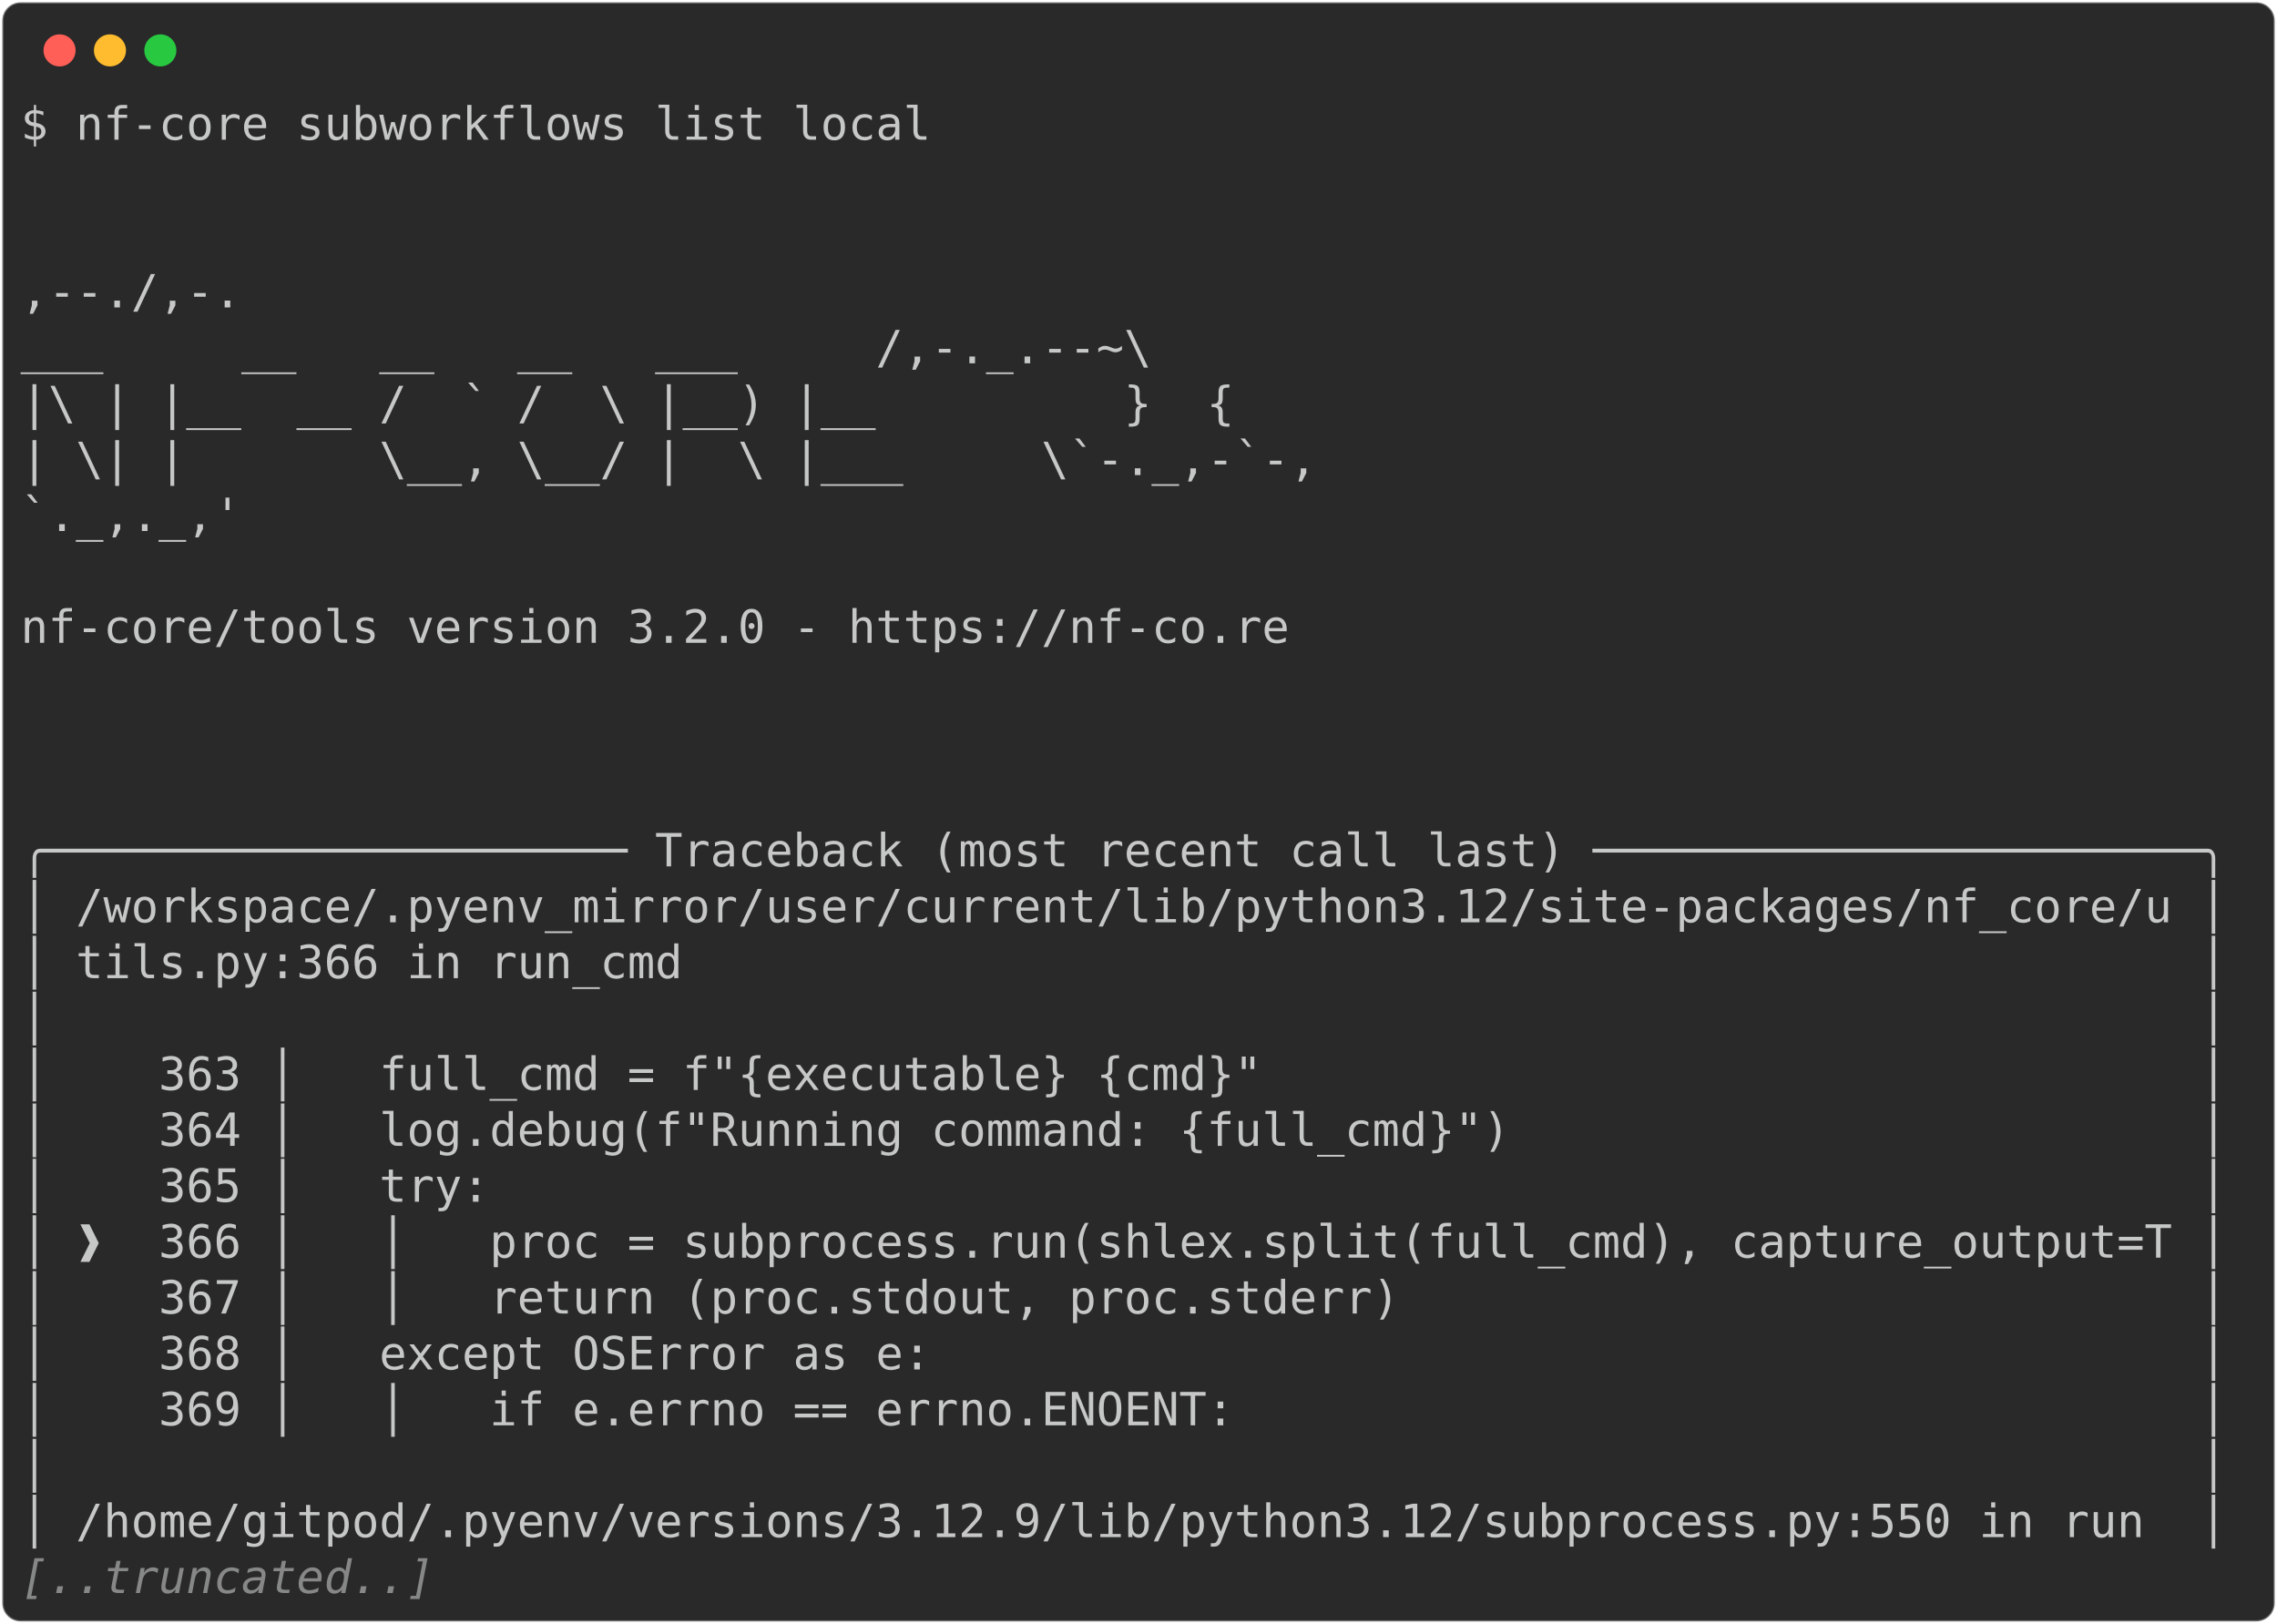
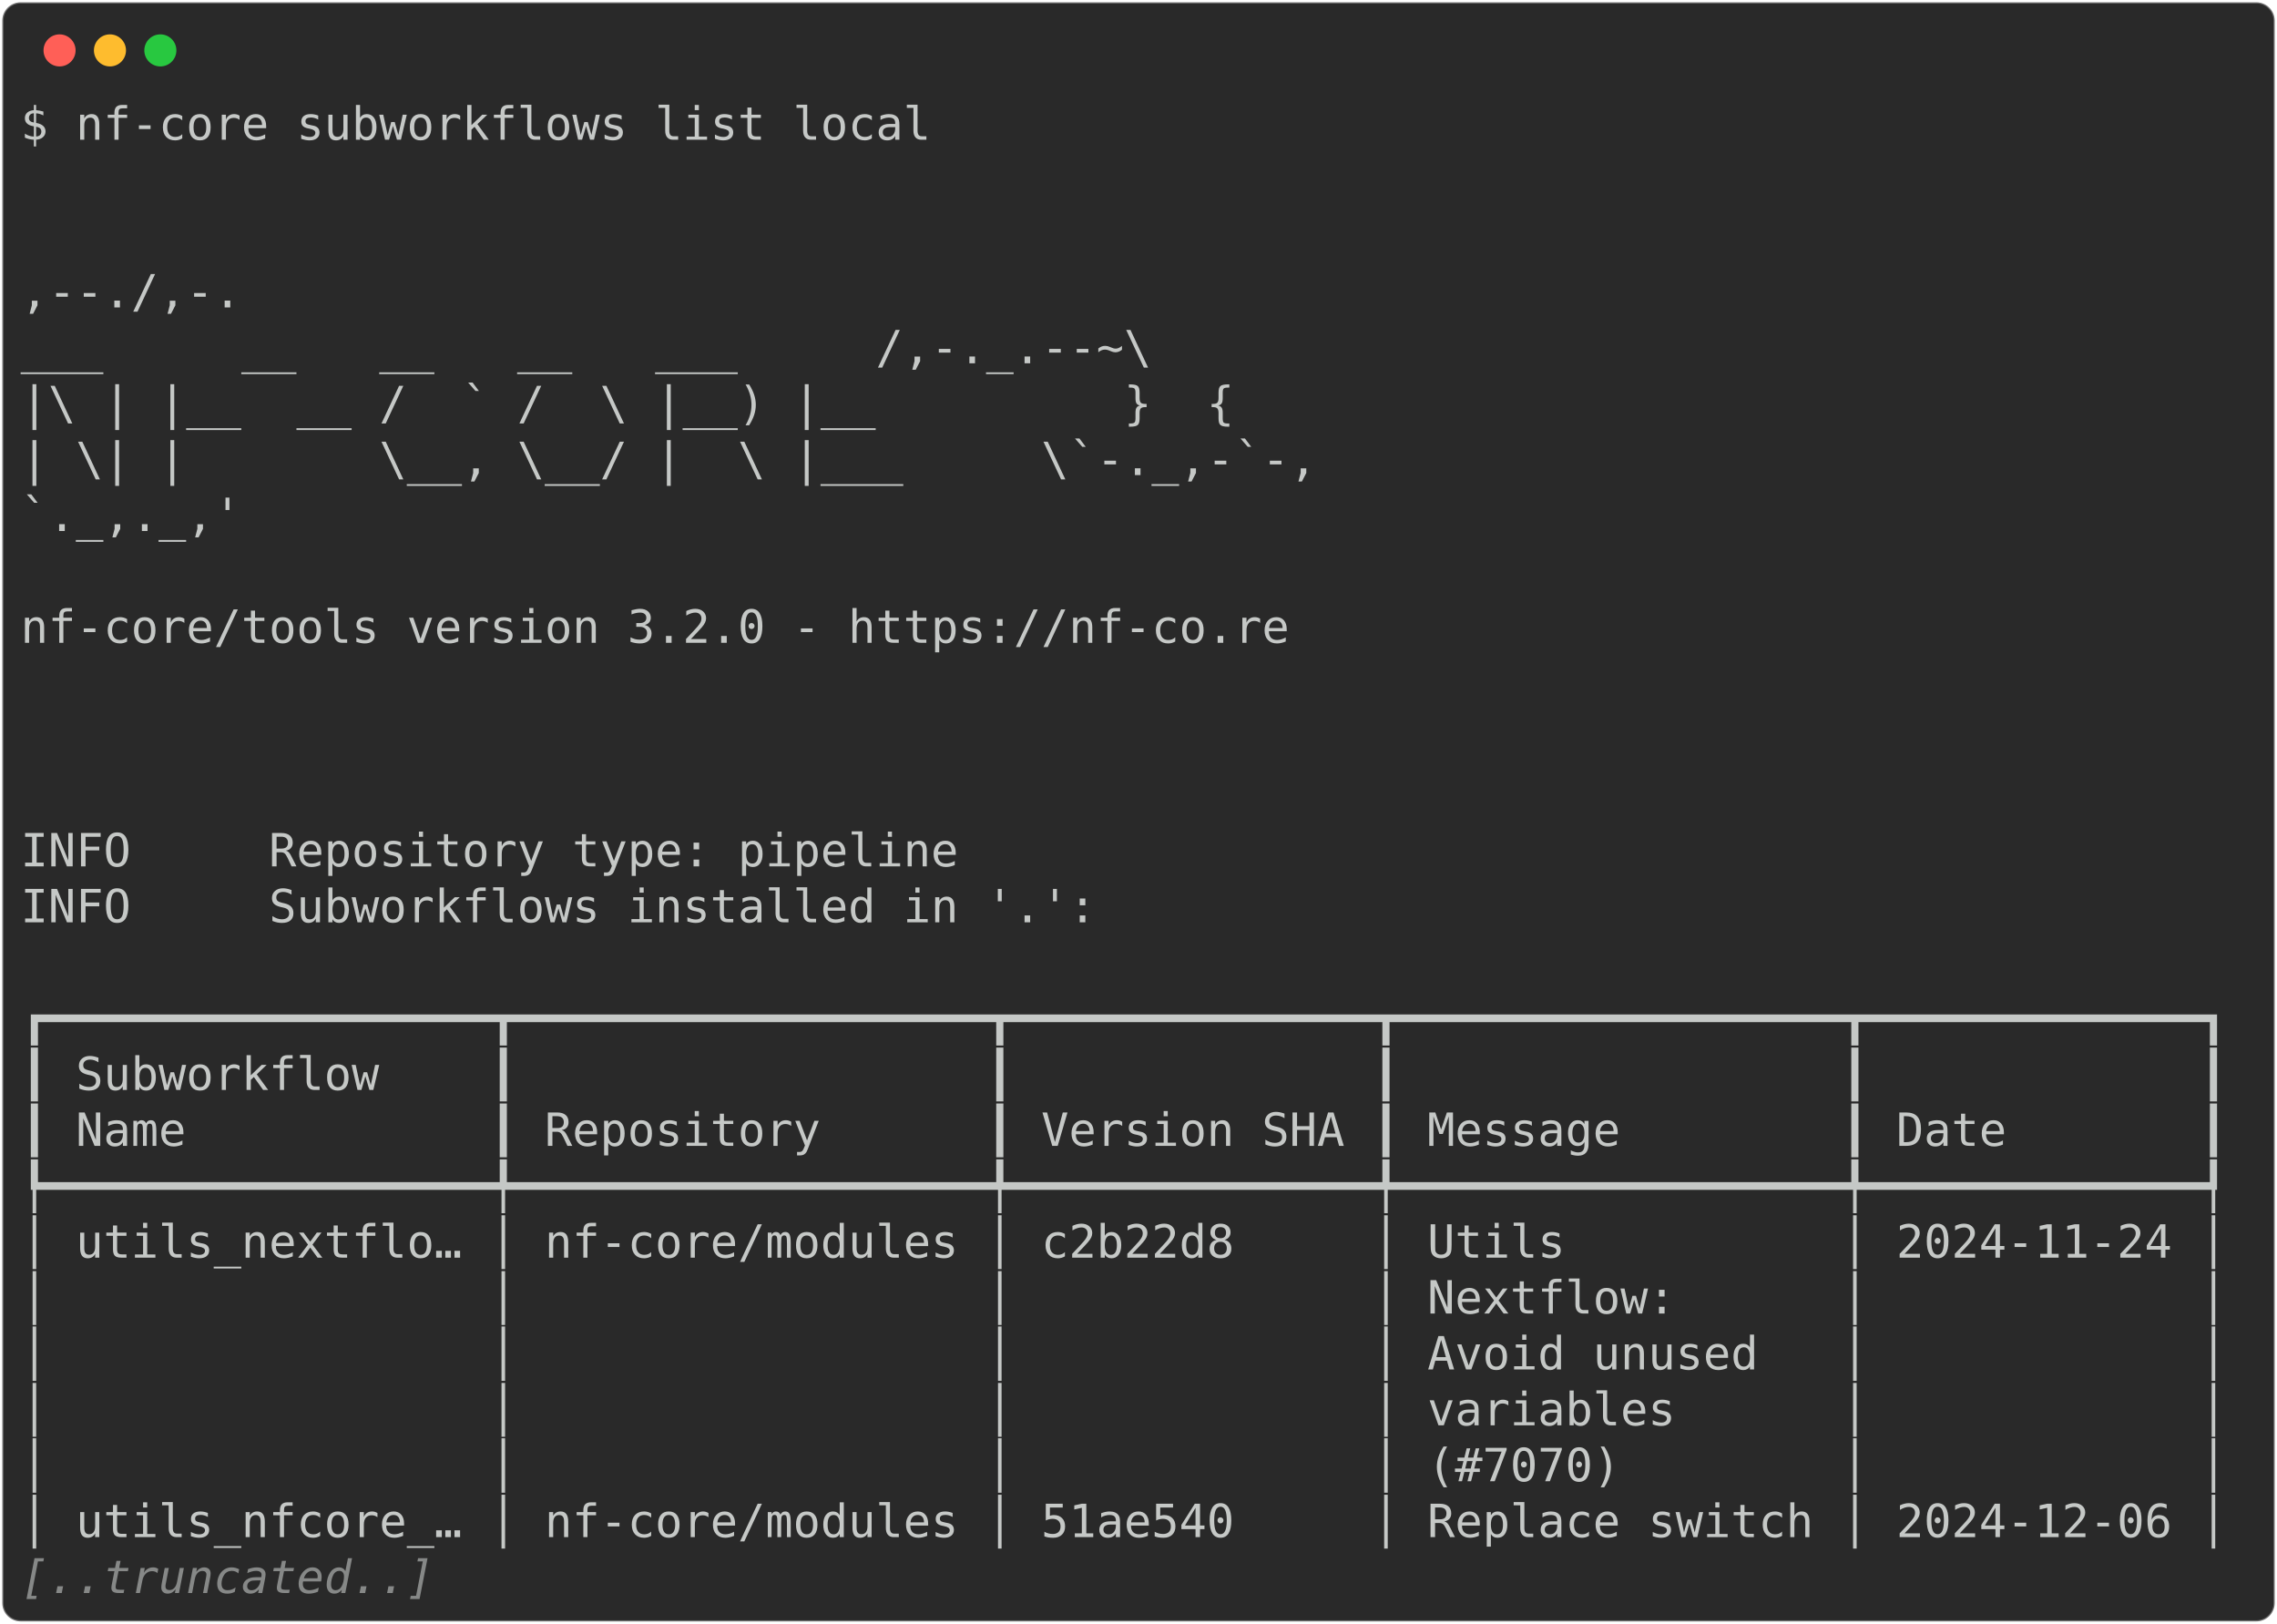
<svg xmlns="http://www.w3.org/2000/svg" class="rich-terminal" viewBox="0 0 994 708.8">
  <style>

    @font-face {
        font-family: "Fira Code";
        src: local("FiraCode-Regular"),
                url("https://cdnjs.cloudflare.com/ajax/libs/firacode/6.2.0/woff2/FiraCode-Regular.woff2") format("woff2"),
                url("https://cdnjs.cloudflare.com/ajax/libs/firacode/6.2.0/woff/FiraCode-Regular.woff") format("woff");
        font-style: normal;
        font-weight: 400;
    }
    @font-face {
        font-family: "Fira Code";
        src: local("FiraCode-Bold"),
                url("https://cdnjs.cloudflare.com/ajax/libs/firacode/6.2.0/woff2/FiraCode-Bold.woff2") format("woff2"),
                url("https://cdnjs.cloudflare.com/ajax/libs/firacode/6.2.0/woff/FiraCode-Bold.woff") format("woff");
        font-style: bold;
        font-weight: 700;
    }

-     .terminal-1326885444-matrix {
+     .terminal-2817749142-matrix {
        font-family: Fira Code, monospace;
        font-size: 20px;
        line-height: 24.4px;
        font-variant-east-asian: full-width;
    }

-     .terminal-1326885444-title {
+     .terminal-2817749142-title {
        font-size: 18px;
        font-weight: bold;
        font-family: arial;
    }

-     .terminal-1326885444-r1 { fill: #c5c8c6 }
- .terminal-1326885444-r2 { fill: #868887;font-style: italic; }
+     .terminal-2817749142-r1 { fill: #c5c8c6 }
+ .terminal-2817749142-r2 { fill: #868887;font-style: italic; }
    </style>
  <defs>
-     <clipPath id="terminal-1326885444-clip-terminal">
+     <clipPath id="terminal-2817749142-clip-terminal">
      <rect x="0" y="0" width="975.0" height="657.8" />
    </clipPath>
-     <clipPath id="terminal-1326885444-line-0">
+     <clipPath id="terminal-2817749142-line-0">
      <rect x="0" y="1.5" width="976" height="24.65" />
    </clipPath>
-     <clipPath id="terminal-1326885444-line-1">
+     <clipPath id="terminal-2817749142-line-1">
      <rect x="0" y="25.9" width="976" height="24.65" />
    </clipPath>
-     <clipPath id="terminal-1326885444-line-2">
+     <clipPath id="terminal-2817749142-line-2">
      <rect x="0" y="50.3" width="976" height="24.65" />
    </clipPath>
-     <clipPath id="terminal-1326885444-line-3">
+     <clipPath id="terminal-2817749142-line-3">
      <rect x="0" y="74.7" width="976" height="24.65" />
    </clipPath>
-     <clipPath id="terminal-1326885444-line-4">
+     <clipPath id="terminal-2817749142-line-4">
      <rect x="0" y="99.1" width="976" height="24.65" />
    </clipPath>
-     <clipPath id="terminal-1326885444-line-5">
+     <clipPath id="terminal-2817749142-line-5">
      <rect x="0" y="123.5" width="976" height="24.65" />
    </clipPath>
-     <clipPath id="terminal-1326885444-line-6">
+     <clipPath id="terminal-2817749142-line-6">
      <rect x="0" y="147.9" width="976" height="24.65" />
    </clipPath>
-     <clipPath id="terminal-1326885444-line-7">
+     <clipPath id="terminal-2817749142-line-7">
      <rect x="0" y="172.3" width="976" height="24.65" />
    </clipPath>
-     <clipPath id="terminal-1326885444-line-8">
+     <clipPath id="terminal-2817749142-line-8">
      <rect x="0" y="196.7" width="976" height="24.65" />
    </clipPath>
-     <clipPath id="terminal-1326885444-line-9">
+     <clipPath id="terminal-2817749142-line-9">
      <rect x="0" y="221.1" width="976" height="24.65" />
    </clipPath>
-     <clipPath id="terminal-1326885444-line-10">
+     <clipPath id="terminal-2817749142-line-10">
      <rect x="0" y="245.5" width="976" height="24.65" />
    </clipPath>
-     <clipPath id="terminal-1326885444-line-11">
+     <clipPath id="terminal-2817749142-line-11">
      <rect x="0" y="269.9" width="976" height="24.65" />
    </clipPath>
-     <clipPath id="terminal-1326885444-line-12">
+     <clipPath id="terminal-2817749142-line-12">
      <rect x="0" y="294.3" width="976" height="24.65" />
    </clipPath>
-     <clipPath id="terminal-1326885444-line-13">
+     <clipPath id="terminal-2817749142-line-13">
      <rect x="0" y="318.7" width="976" height="24.65" />
    </clipPath>
-     <clipPath id="terminal-1326885444-line-14">
+     <clipPath id="terminal-2817749142-line-14">
      <rect x="0" y="343.1" width="976" height="24.65" />
    </clipPath>
-     <clipPath id="terminal-1326885444-line-15">
+     <clipPath id="terminal-2817749142-line-15">
      <rect x="0" y="367.5" width="976" height="24.65" />
    </clipPath>
-     <clipPath id="terminal-1326885444-line-16">
+     <clipPath id="terminal-2817749142-line-16">
      <rect x="0" y="391.9" width="976" height="24.65" />
    </clipPath>
-     <clipPath id="terminal-1326885444-line-17">
+     <clipPath id="terminal-2817749142-line-17">
      <rect x="0" y="416.3" width="976" height="24.65" />
    </clipPath>
-     <clipPath id="terminal-1326885444-line-18">
+     <clipPath id="terminal-2817749142-line-18">
      <rect x="0" y="440.7" width="976" height="24.65" />
    </clipPath>
-     <clipPath id="terminal-1326885444-line-19">
+     <clipPath id="terminal-2817749142-line-19">
      <rect x="0" y="465.1" width="976" height="24.65" />
    </clipPath>
-     <clipPath id="terminal-1326885444-line-20">
+     <clipPath id="terminal-2817749142-line-20">
      <rect x="0" y="489.5" width="976" height="24.65" />
    </clipPath>
-     <clipPath id="terminal-1326885444-line-21">
+     <clipPath id="terminal-2817749142-line-21">
      <rect x="0" y="513.9" width="976" height="24.65" />
    </clipPath>
-     <clipPath id="terminal-1326885444-line-22">
+     <clipPath id="terminal-2817749142-line-22">
      <rect x="0" y="538.3" width="976" height="24.65" />
    </clipPath>
-     <clipPath id="terminal-1326885444-line-23">
+     <clipPath id="terminal-2817749142-line-23">
      <rect x="0" y="562.7" width="976" height="24.65" />
    </clipPath>
-     <clipPath id="terminal-1326885444-line-24">
+     <clipPath id="terminal-2817749142-line-24">
      <rect x="0" y="587.1" width="976" height="24.65" />
    </clipPath>
-     <clipPath id="terminal-1326885444-line-25">
+     <clipPath id="terminal-2817749142-line-25">
      <rect x="0" y="611.5" width="976" height="24.65" />
    </clipPath>
  </defs>
  <rect fill="#292929" stroke="rgba(255,255,255,0.35)" stroke-width="1" x="1" y="1" width="992" height="706.8" rx="8" />
  <g transform="translate(26,22)">
    <circle cx="0" cy="0" r="7" fill="#ff5f57" />
    <circle cx="22" cy="0" r="7" fill="#febc2e" />
    <circle cx="44" cy="0" r="7" fill="#28c840" />
  </g>
-   <g transform="translate(9, 41)" clip-path="url(#terminal-1326885444-clip-terminal)">
-     <g class="terminal-1326885444-matrix">
-       <text class="terminal-1326885444-r1" x="0" y="20" textLength="402.6" clip-path="url(#terminal-1326885444-line-0)">$ nf-core subworkflows list local</text>
-       <text class="terminal-1326885444-r1" x="976" y="20" textLength="12.2" clip-path="url(#terminal-1326885444-line-0)">
- </text>
-       <text class="terminal-1326885444-r1" x="976" y="44.4" textLength="12.2" clip-path="url(#terminal-1326885444-line-1)">
- </text>
-       <text class="terminal-1326885444-r1" x="976" y="68.8" textLength="12.2" clip-path="url(#terminal-1326885444-line-2)">
- </text>
-       <text class="terminal-1326885444-r1" x="0" y="93.2" textLength="610" clip-path="url(#terminal-1326885444-line-3)">                                          ,--./,-.</text>
-       <text class="terminal-1326885444-r1" x="976" y="93.2" textLength="12.2" clip-path="url(#terminal-1326885444-line-3)">
- </text>
-       <text class="terminal-1326885444-r1" x="0" y="117.6" textLength="634.4" clip-path="url(#terminal-1326885444-line-4)">          ___     __   __   __   ___     /,-._.--~\ </text>
-       <text class="terminal-1326885444-r1" x="976" y="117.6" textLength="12.2" clip-path="url(#terminal-1326885444-line-4)">
- </text>
-       <text class="terminal-1326885444-r1" x="0" y="142" textLength="585.6" clip-path="url(#terminal-1326885444-line-5)">    |\ | |__  __ /  ` /  \ |__) |__         }  {</text>
-       <text class="terminal-1326885444-r1" x="976" y="142" textLength="12.2" clip-path="url(#terminal-1326885444-line-5)">
- </text>
-       <text class="terminal-1326885444-r1" x="0" y="166.4" textLength="622.2" clip-path="url(#terminal-1326885444-line-6)">    | \| |       \__, \__/ |  \ |___     \`-._,-`-,</text>
-       <text class="terminal-1326885444-r1" x="976" y="166.4" textLength="12.2" clip-path="url(#terminal-1326885444-line-6)">
- </text>
-       <text class="terminal-1326885444-r1" x="0" y="190.8" textLength="610" clip-path="url(#terminal-1326885444-line-7)">                                          `._,._,'</text>
-       <text class="terminal-1326885444-r1" x="976" y="190.8" textLength="12.2" clip-path="url(#terminal-1326885444-line-7)">
- </text>
-       <text class="terminal-1326885444-r1" x="976" y="215.2" textLength="12.2" clip-path="url(#terminal-1326885444-line-8)">
- </text>
-       <text class="terminal-1326885444-r1" x="0" y="239.6" textLength="610" clip-path="url(#terminal-1326885444-line-9)">    nf-core/tools version 3.2.0 - https://nf-co.re</text>
-       <text class="terminal-1326885444-r1" x="976" y="239.6" textLength="12.2" clip-path="url(#terminal-1326885444-line-9)">
- </text>
-       <text class="terminal-1326885444-r1" x="976" y="264" textLength="12.2" clip-path="url(#terminal-1326885444-line-10)">
- </text>
-       <text class="terminal-1326885444-r1" x="976" y="288.4" textLength="12.2" clip-path="url(#terminal-1326885444-line-11)">
- </text>
-       <text class="terminal-1326885444-r1" x="976" y="312.8" textLength="12.2" clip-path="url(#terminal-1326885444-line-12)">
- </text>
-       <text class="terminal-1326885444-r1" x="0" y="337.2" textLength="976" clip-path="url(#terminal-1326885444-line-13)">╭───────────────────── Traceback (most recent call last) ──────────────────────╮</text>
-       <text class="terminal-1326885444-r1" x="976" y="337.2" textLength="12.2" clip-path="url(#terminal-1326885444-line-13)">
- </text>
-       <text class="terminal-1326885444-r1" x="0" y="361.6" textLength="976" clip-path="url(#terminal-1326885444-line-14)">│ /workspace/.pyenv_mirror/user/current/lib/python3.12/site-packages/nf_core/u │</text>
-       <text class="terminal-1326885444-r1" x="976" y="361.6" textLength="12.2" clip-path="url(#terminal-1326885444-line-14)">
- </text>
-       <text class="terminal-1326885444-r1" x="0" y="386" textLength="976" clip-path="url(#terminal-1326885444-line-15)">│ tils.py:366 in run_cmd                                                       │</text>
-       <text class="terminal-1326885444-r1" x="976" y="386" textLength="12.2" clip-path="url(#terminal-1326885444-line-15)">
- </text>
-       <text class="terminal-1326885444-r1" x="0" y="410.4" textLength="976" clip-path="url(#terminal-1326885444-line-16)">│                                                                              │</text>
-       <text class="terminal-1326885444-r1" x="976" y="410.4" textLength="12.2" clip-path="url(#terminal-1326885444-line-16)">
- </text>
-       <text class="terminal-1326885444-r1" x="0" y="434.8" textLength="976" clip-path="url(#terminal-1326885444-line-17)">│    363 │   full_cmd = f"{executable} {cmd}"                                  │</text>
-       <text class="terminal-1326885444-r1" x="976" y="434.8" textLength="12.2" clip-path="url(#terminal-1326885444-line-17)">
- </text>
-       <text class="terminal-1326885444-r1" x="0" y="459.2" textLength="976" clip-path="url(#terminal-1326885444-line-18)">│    364 │   log.debug(f"Running command: {full_cmd}")                         │</text>
-       <text class="terminal-1326885444-r1" x="976" y="459.2" textLength="12.2" clip-path="url(#terminal-1326885444-line-18)">
- </text>
-       <text class="terminal-1326885444-r1" x="0" y="483.6" textLength="976" clip-path="url(#terminal-1326885444-line-19)">│    365 │   try:                                                              │</text>
-       <text class="terminal-1326885444-r1" x="976" y="483.6" textLength="12.2" clip-path="url(#terminal-1326885444-line-19)">
- </text>
-       <text class="terminal-1326885444-r1" x="0" y="508" textLength="976" clip-path="url(#terminal-1326885444-line-20)">│ ❱  366 │   │   proc = subprocess.run(shlex.split(full_cmd), capture_output=T │</text>
-       <text class="terminal-1326885444-r1" x="976" y="508" textLength="12.2" clip-path="url(#terminal-1326885444-line-20)">
- </text>
-       <text class="terminal-1326885444-r1" x="0" y="532.4" textLength="976" clip-path="url(#terminal-1326885444-line-21)">│    367 │   │   return (proc.stdout, proc.stderr)                             │</text>
-       <text class="terminal-1326885444-r1" x="976" y="532.4" textLength="12.2" clip-path="url(#terminal-1326885444-line-21)">
- </text>
-       <text class="terminal-1326885444-r1" x="0" y="556.8" textLength="976" clip-path="url(#terminal-1326885444-line-22)">│    368 │   except OSError as e:                                              │</text>
-       <text class="terminal-1326885444-r1" x="976" y="556.8" textLength="12.2" clip-path="url(#terminal-1326885444-line-22)">
- </text>
-       <text class="terminal-1326885444-r1" x="0" y="581.2" textLength="976" clip-path="url(#terminal-1326885444-line-23)">│    369 │   │   if e.errno == errno.ENOENT:                                   │</text>
-       <text class="terminal-1326885444-r1" x="976" y="581.2" textLength="12.2" clip-path="url(#terminal-1326885444-line-23)">
- </text>
-       <text class="terminal-1326885444-r1" x="0" y="605.6" textLength="976" clip-path="url(#terminal-1326885444-line-24)">│                                                                              │</text>
-       <text class="terminal-1326885444-r1" x="976" y="605.6" textLength="12.2" clip-path="url(#terminal-1326885444-line-24)">
- </text>
-       <text class="terminal-1326885444-r1" x="0" y="630" textLength="976" clip-path="url(#terminal-1326885444-line-25)">│ /home/gitpod/.pyenv/versions/3.12.9/lib/python3.12/subprocess.py:550 in run  │</text>
-       <text class="terminal-1326885444-r1" x="976" y="630" textLength="12.2" clip-path="url(#terminal-1326885444-line-25)">
- </text>
-       <text class="terminal-1326885444-r2" x="0" y="654.4" textLength="183" clip-path="url(#terminal-1326885444-line-26)">[..truncated..]</text>
-       <text class="terminal-1326885444-r1" x="976" y="654.4" textLength="12.2" clip-path="url(#terminal-1326885444-line-26)">
+   <g transform="translate(9, 41)" clip-path="url(#terminal-2817749142-clip-terminal)">
+     <g class="terminal-2817749142-matrix">
+       <text class="terminal-2817749142-r1" x="0" y="20" textLength="402.6" clip-path="url(#terminal-2817749142-line-0)">$ nf-core subworkflows list local</text>
+       <text class="terminal-2817749142-r1" x="976" y="20" textLength="12.2" clip-path="url(#terminal-2817749142-line-0)">
+ </text>
+       <text class="terminal-2817749142-r1" x="976" y="44.4" textLength="12.2" clip-path="url(#terminal-2817749142-line-1)">
+ </text>
+       <text class="terminal-2817749142-r1" x="976" y="68.8" textLength="12.2" clip-path="url(#terminal-2817749142-line-2)">
+ </text>
+       <text class="terminal-2817749142-r1" x="0" y="93.2" textLength="610" clip-path="url(#terminal-2817749142-line-3)">                                          ,--./,-.</text>
+       <text class="terminal-2817749142-r1" x="976" y="93.2" textLength="12.2" clip-path="url(#terminal-2817749142-line-3)">
+ </text>
+       <text class="terminal-2817749142-r1" x="0" y="117.6" textLength="634.4" clip-path="url(#terminal-2817749142-line-4)">          ___     __   __   __   ___     /,-._.--~\ </text>
+       <text class="terminal-2817749142-r1" x="976" y="117.6" textLength="12.2" clip-path="url(#terminal-2817749142-line-4)">
+ </text>
+       <text class="terminal-2817749142-r1" x="0" y="142" textLength="585.6" clip-path="url(#terminal-2817749142-line-5)">    |\ | |__  __ /  ` /  \ |__) |__         }  {</text>
+       <text class="terminal-2817749142-r1" x="976" y="142" textLength="12.2" clip-path="url(#terminal-2817749142-line-5)">
+ </text>
+       <text class="terminal-2817749142-r1" x="0" y="166.4" textLength="622.2" clip-path="url(#terminal-2817749142-line-6)">    | \| |       \__, \__/ |  \ |___     \`-._,-`-,</text>
+       <text class="terminal-2817749142-r1" x="976" y="166.4" textLength="12.2" clip-path="url(#terminal-2817749142-line-6)">
+ </text>
+       <text class="terminal-2817749142-r1" x="0" y="190.8" textLength="610" clip-path="url(#terminal-2817749142-line-7)">                                          `._,._,'</text>
+       <text class="terminal-2817749142-r1" x="976" y="190.8" textLength="12.2" clip-path="url(#terminal-2817749142-line-7)">
+ </text>
+       <text class="terminal-2817749142-r1" x="976" y="215.2" textLength="12.2" clip-path="url(#terminal-2817749142-line-8)">
+ </text>
+       <text class="terminal-2817749142-r1" x="0" y="239.6" textLength="610" clip-path="url(#terminal-2817749142-line-9)">    nf-core/tools version 3.2.0 - https://nf-co.re</text>
+       <text class="terminal-2817749142-r1" x="976" y="239.6" textLength="12.2" clip-path="url(#terminal-2817749142-line-9)">
+ </text>
+       <text class="terminal-2817749142-r1" x="976" y="264" textLength="12.2" clip-path="url(#terminal-2817749142-line-10)">
+ </text>
+       <text class="terminal-2817749142-r1" x="976" y="288.4" textLength="12.2" clip-path="url(#terminal-2817749142-line-11)">
+ </text>
+       <text class="terminal-2817749142-r1" x="976" y="312.8" textLength="12.2" clip-path="url(#terminal-2817749142-line-12)">
+ </text>
+       <text class="terminal-2817749142-r1" x="0" y="337.2" textLength="976" clip-path="url(#terminal-2817749142-line-13)">INFO     Repository type: pipeline                                              </text>
+       <text class="terminal-2817749142-r1" x="976" y="337.2" textLength="12.2" clip-path="url(#terminal-2817749142-line-13)">
+ </text>
+       <text class="terminal-2817749142-r1" x="0" y="361.6" textLength="976" clip-path="url(#terminal-2817749142-line-14)">INFO     Subworkflows installed in '.':                                         </text>
+       <text class="terminal-2817749142-r1" x="976" y="361.6" textLength="12.2" clip-path="url(#terminal-2817749142-line-14)">
+ </text>
+       <text class="terminal-2817749142-r1" x="976" y="386" textLength="12.2" clip-path="url(#terminal-2817749142-line-15)">
+ </text>
+       <text class="terminal-2817749142-r1" x="0" y="410.4" textLength="976" clip-path="url(#terminal-2817749142-line-16)">┏━━━━━━━━━━━━━━━━┳━━━━━━━━━━━━━━━━━┳━━━━━━━━━━━━━┳━━━━━━━━━━━━━━━━┳━━━━━━━━━━━━┓</text>
+       <text class="terminal-2817749142-r1" x="976" y="410.4" textLength="12.2" clip-path="url(#terminal-2817749142-line-16)">
+ </text>
+       <text class="terminal-2817749142-r1" x="0" y="434.8" textLength="976" clip-path="url(#terminal-2817749142-line-17)">┃ Subworkflow    ┃                 ┃             ┃                ┃            ┃</text>
+       <text class="terminal-2817749142-r1" x="976" y="434.8" textLength="12.2" clip-path="url(#terminal-2817749142-line-17)">
+ </text>
+       <text class="terminal-2817749142-r1" x="0" y="459.2" textLength="976" clip-path="url(#terminal-2817749142-line-18)">┃ Name           ┃ Repository      ┃ Version SHA ┃ Message        ┃ Date       ┃</text>
+       <text class="terminal-2817749142-r1" x="976" y="459.2" textLength="12.2" clip-path="url(#terminal-2817749142-line-18)">
+ </text>
+       <text class="terminal-2817749142-r1" x="0" y="483.6" textLength="976" clip-path="url(#terminal-2817749142-line-19)">┡━━━━━━━━━━━━━━━━╇━━━━━━━━━━━━━━━━━╇━━━━━━━━━━━━━╇━━━━━━━━━━━━━━━━╇━━━━━━━━━━━━┩</text>
+       <text class="terminal-2817749142-r1" x="976" y="483.6" textLength="12.2" clip-path="url(#terminal-2817749142-line-19)">
+ </text>
+       <text class="terminal-2817749142-r1" x="0" y="508" textLength="976" clip-path="url(#terminal-2817749142-line-20)">│ utils_nextflo… │ nf-core/modules │ c2b22d8     │ Utils          │ 2024-11-24 │</text>
+       <text class="terminal-2817749142-r1" x="976" y="508" textLength="12.2" clip-path="url(#terminal-2817749142-line-20)">
+ </text>
+       <text class="terminal-2817749142-r1" x="0" y="532.4" textLength="976" clip-path="url(#terminal-2817749142-line-21)">│                │                 │             │ Nextflow:      │            │</text>
+       <text class="terminal-2817749142-r1" x="976" y="532.4" textLength="12.2" clip-path="url(#terminal-2817749142-line-21)">
+ </text>
+       <text class="terminal-2817749142-r1" x="0" y="556.8" textLength="976" clip-path="url(#terminal-2817749142-line-22)">│                │                 │             │ Avoid unused   │            │</text>
+       <text class="terminal-2817749142-r1" x="976" y="556.8" textLength="12.2" clip-path="url(#terminal-2817749142-line-22)">
+ </text>
+       <text class="terminal-2817749142-r1" x="0" y="581.2" textLength="976" clip-path="url(#terminal-2817749142-line-23)">│                │                 │             │ variables      │            │</text>
+       <text class="terminal-2817749142-r1" x="976" y="581.2" textLength="12.2" clip-path="url(#terminal-2817749142-line-23)">
+ </text>
+       <text class="terminal-2817749142-r1" x="0" y="605.6" textLength="976" clip-path="url(#terminal-2817749142-line-24)">│                │                 │             │ (#7070)        │            │</text>
+       <text class="terminal-2817749142-r1" x="976" y="605.6" textLength="12.2" clip-path="url(#terminal-2817749142-line-24)">
+ </text>
+       <text class="terminal-2817749142-r1" x="0" y="630" textLength="976" clip-path="url(#terminal-2817749142-line-25)">│ utils_nfcore_… │ nf-core/modules │ 51ae540     │ Replace switch │ 2024-12-06 │</text>
+       <text class="terminal-2817749142-r1" x="976" y="630" textLength="12.2" clip-path="url(#terminal-2817749142-line-25)">
+ </text>
+       <text class="terminal-2817749142-r2" x="0" y="654.4" textLength="183" clip-path="url(#terminal-2817749142-line-26)">[..truncated..]</text>
+       <text class="terminal-2817749142-r1" x="976" y="654.4" textLength="12.2" clip-path="url(#terminal-2817749142-line-26)">
</text>
    </g>
  </g>
</svg>
